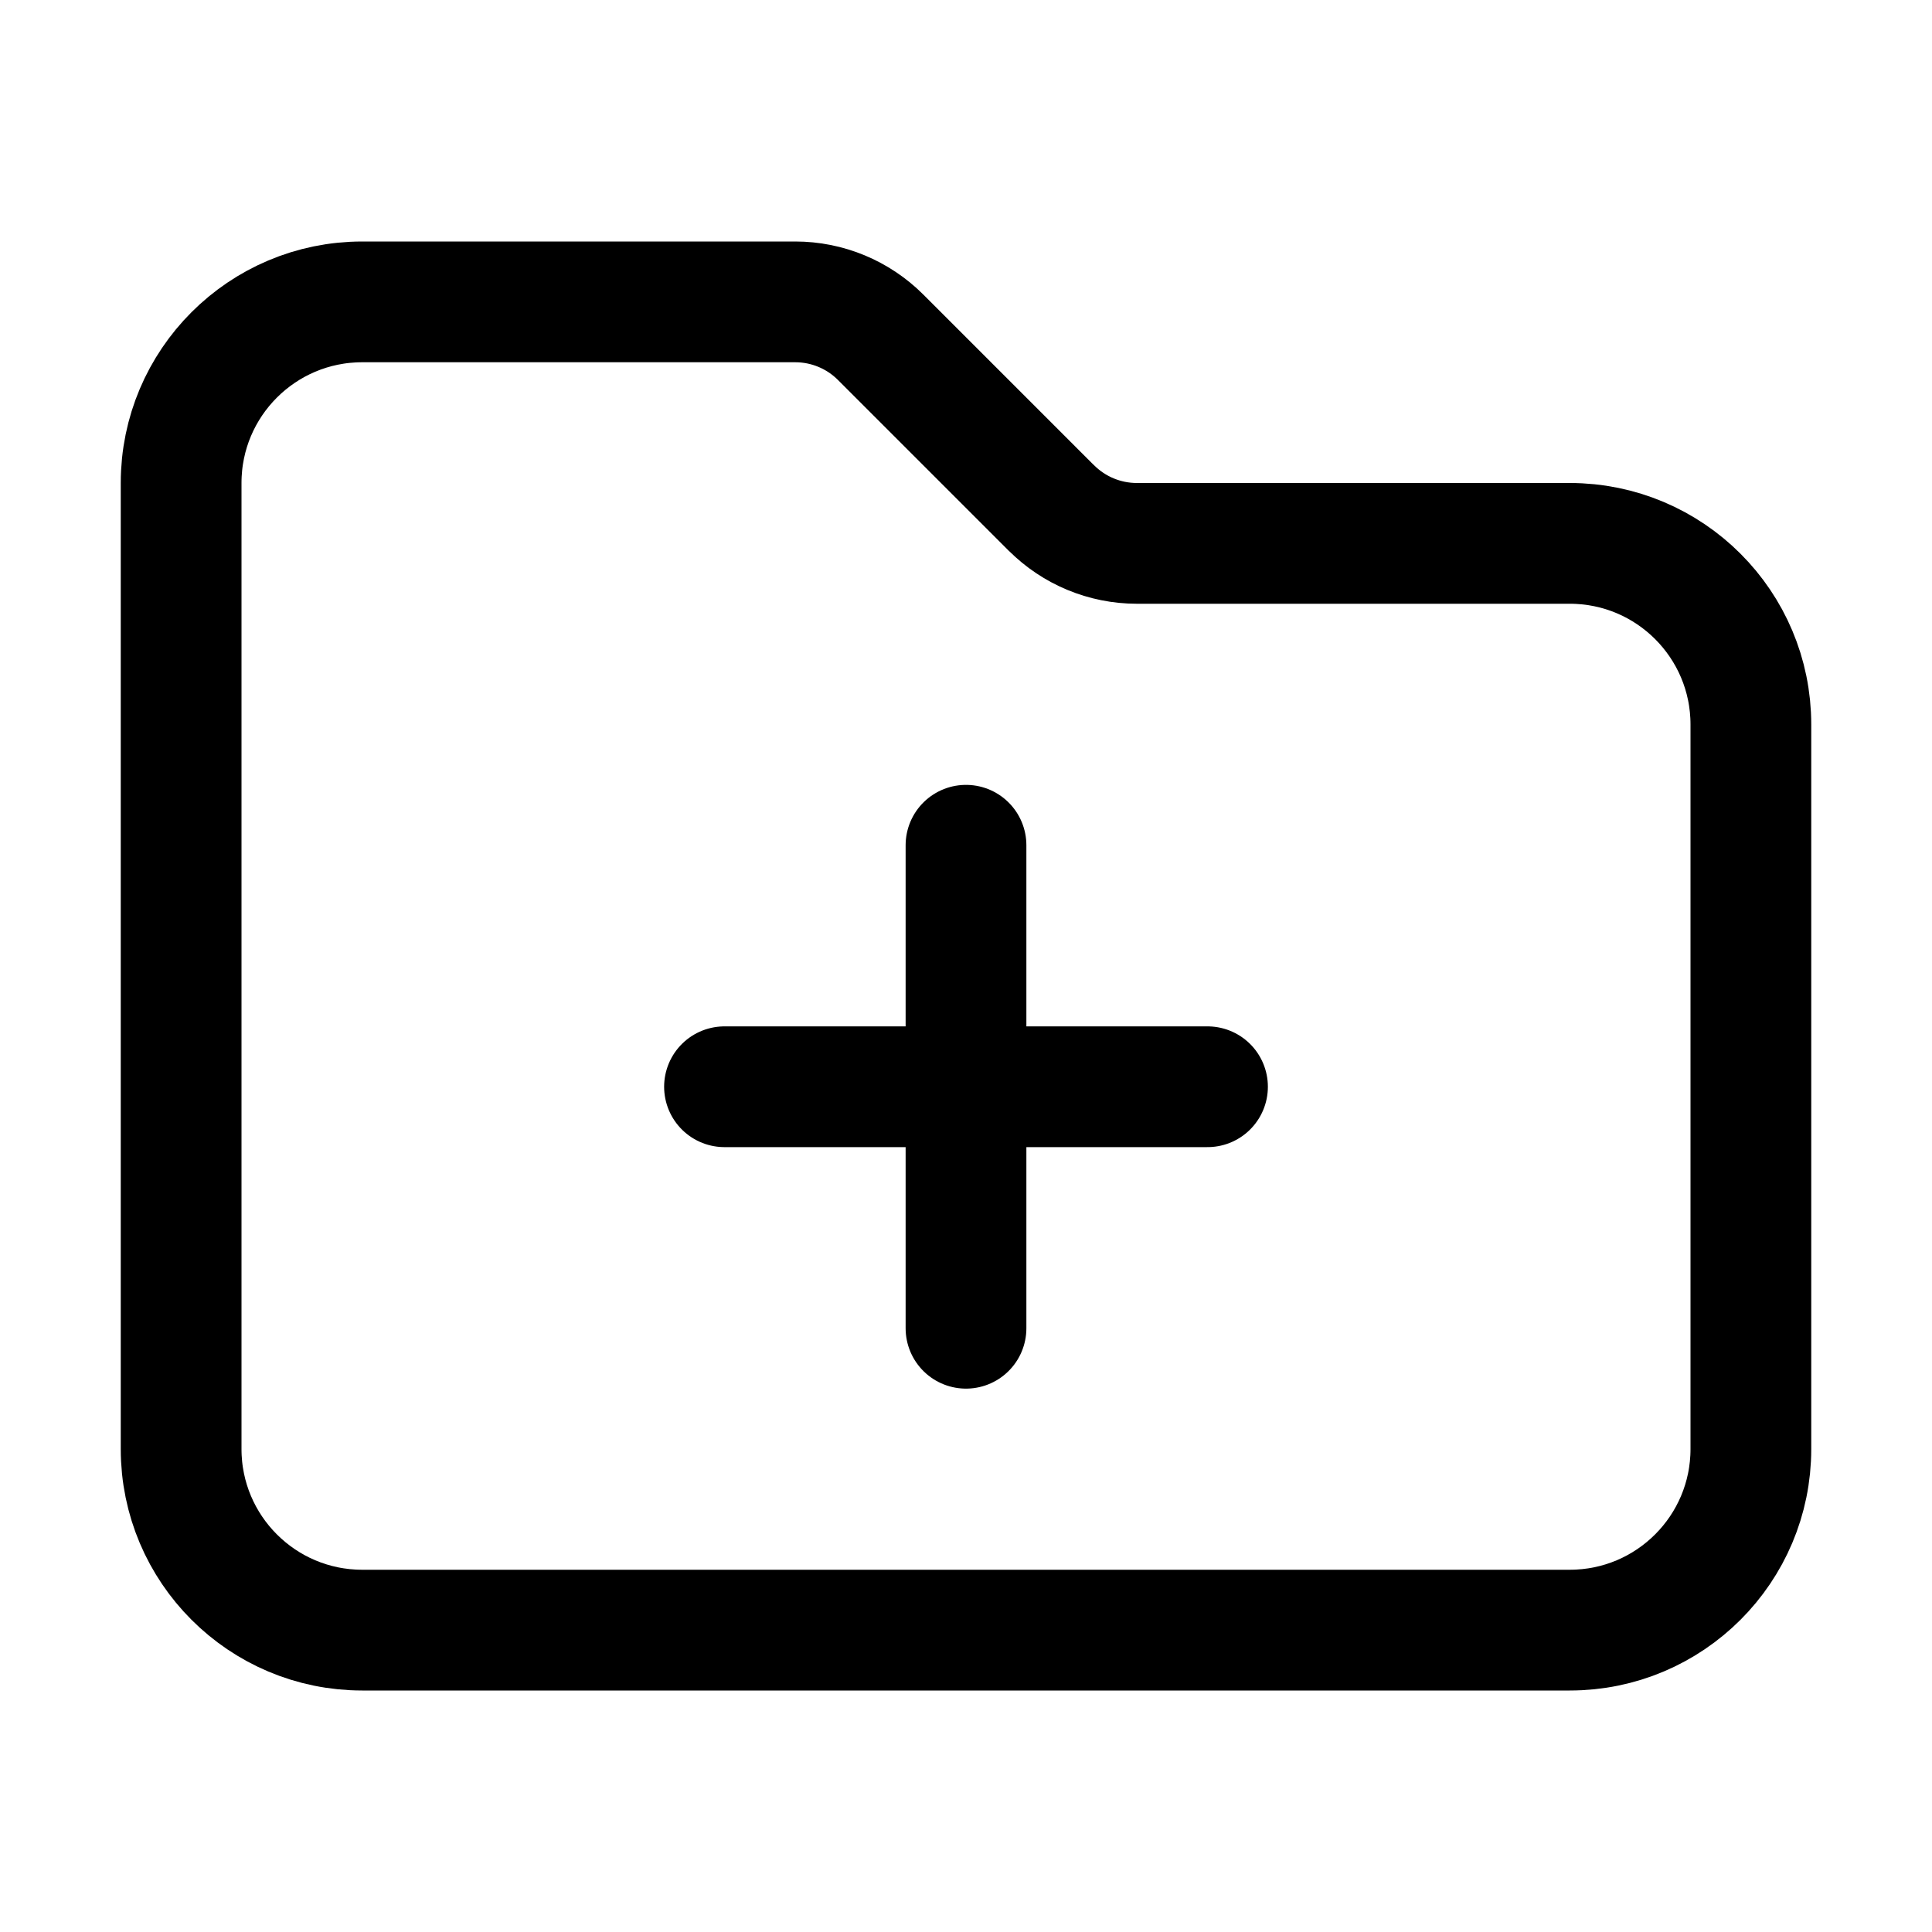
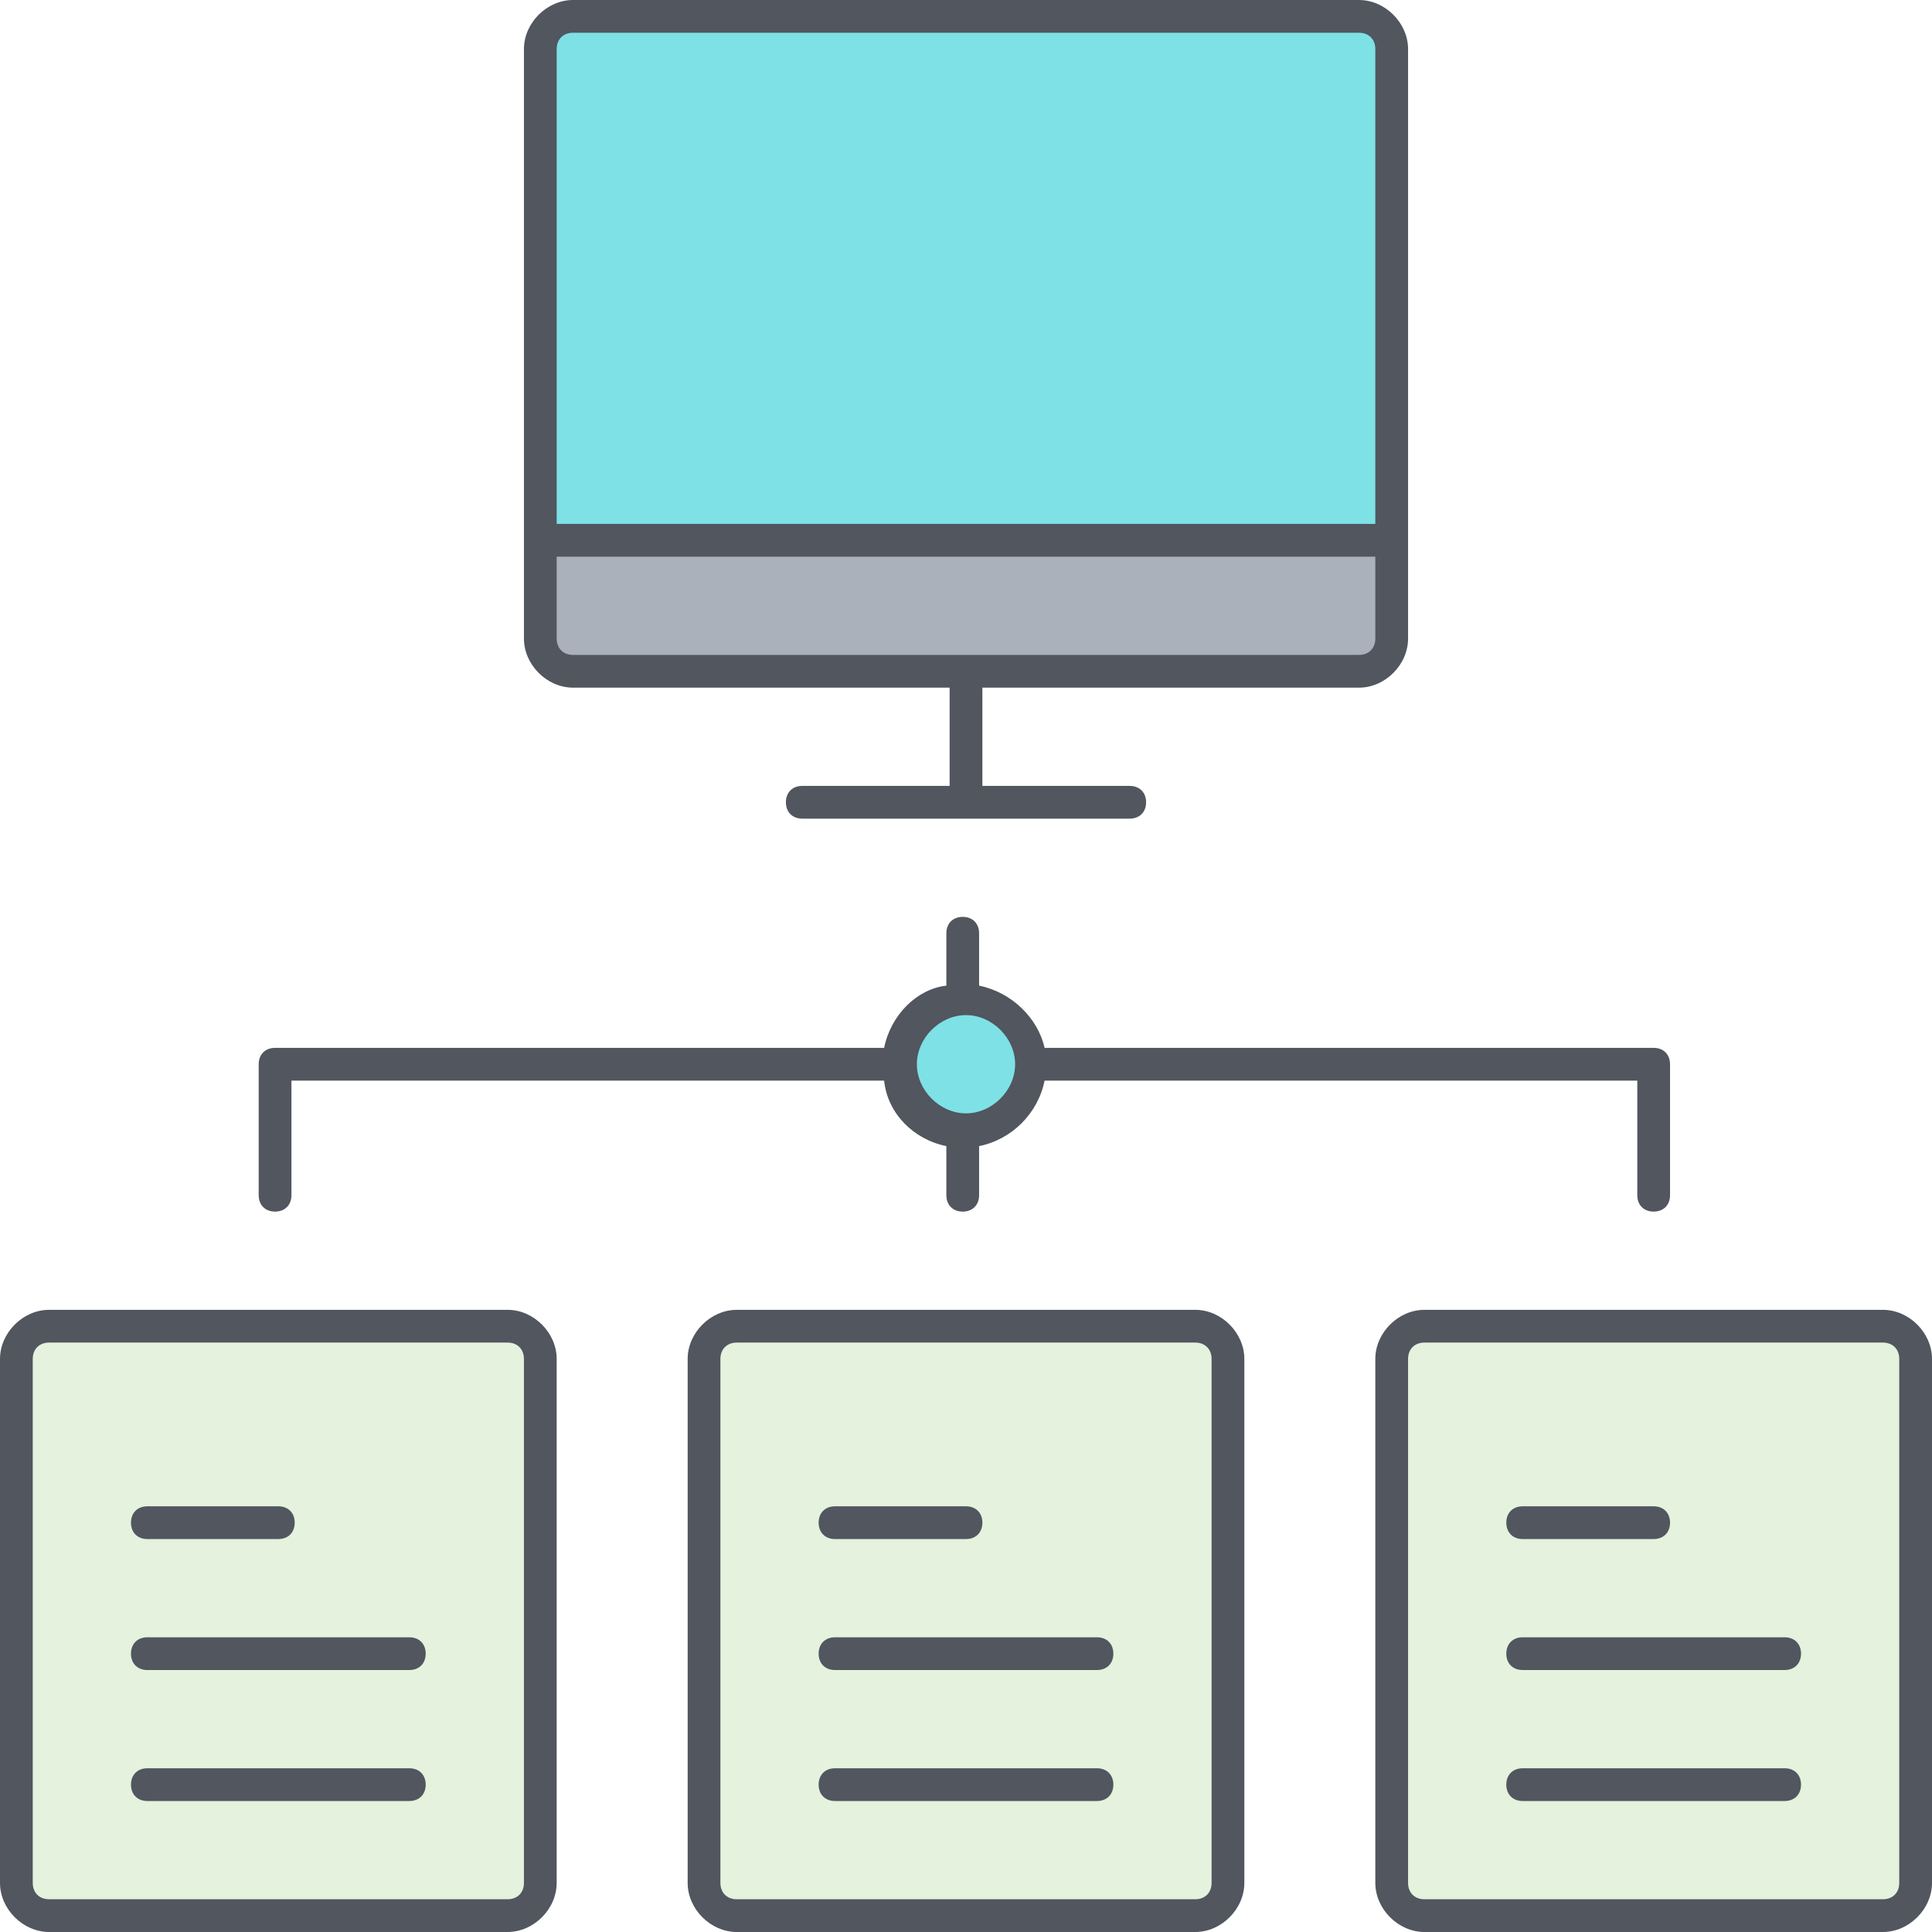
- <svg xmlns="http://www.w3.org/2000/svg" fill="none" viewBox="0 0 24 24" stroke-width="1.5" stroke="currentColor" class="size-6">
-   <path stroke-linecap="round" stroke-linejoin="round" d="M12 10.5v6m3-3H9m4.06-7.19-2.12-2.12a1.5 1.5 0 0 0-1.061-.44H4.5A2.25 2.25 0 0 0 2.25 6v12a2.25 2.25 0 0 0 2.25 2.25h15A2.25 2.25 0 0 0 21.75 18V9a2.25 2.25 0 0 0-2.25-2.25h-5.379a1.5 1.5 0 0 1-1.06-.44Z" />
+ <svg xmlns="http://www.w3.org/2000/svg" height="800px" width="800px" version="1.1" id="Layer_1" viewBox="0 0 503.467 503.467" xml:space="preserve">
+   <g transform="translate(1 1)">
+     <path style="fill:#E4F2DE;" d="M139.8,353.133v136.533c0,4.267-4.267,8.533-8.533,8.533H11.8c-4.267,0-8.533-4.267-8.533-8.533   V353.133c0-4.267,4.267-8.533,8.533-8.533h59.733h59.733C135.533,344.6,139.8,348.867,139.8,353.133z M319,353.133v136.533   c0,4.267-3.413,8.533-8.533,8.533H191c-5.12,0-8.533-4.267-8.533-8.533V353.133c0-4.267,3.413-8.533,8.533-8.533h59.733h59.733   C315.587,344.6,319,348.867,319,353.133z M498.2,353.133v136.533c0,4.267-3.413,8.533-8.533,8.533H370.2   c-5.12,0-8.533-4.267-8.533-8.533V353.133c0-4.267,3.413-8.533,8.533-8.533h59.733h59.733   C494.787,344.6,498.2,348.867,498.2,353.133z" />
+     <g>
+       <path style="fill:#7EE1E6;" d="M250.733,259.267c9.387,0,17.067,7.68,17.067,17.067s-7.68,17.067-17.067,17.067    c-9.387,0-17.067-7.68-17.067-17.067S241.347,259.267,250.733,259.267" />
+       <path style="fill:#7EE1E6;" d="M361.667,11.8v128H139.8v-128c0-4.267,4.267-8.533,8.533-8.533h204.8    C358.253,3.267,361.667,7.533,361.667,11.8" />
+     </g>
+     <path style="fill:#AAB1BA;" d="M361.667,165.4c0,4.267-3.413,8.533-8.533,8.533h-102.4h-102.4c-4.267,0-8.533-4.267-8.533-8.533   v-25.6h221.867V165.4z" />
+   </g>
+   <path style="fill:#51565F;" d="M490.667,503.467H371.2c-6.827,0-12.8-5.973-12.8-12.8V354.133c0-6.827,5.973-12.8,12.8-12.8h119.467  c6.827,0,12.8,5.973,12.8,12.8v136.533C503.467,497.493,497.493,503.467,490.667,503.467z M371.2,349.867  c-2.56,0-4.267,1.707-4.267,4.267v136.533c0,2.56,1.707,4.267,4.267,4.267h119.467c2.56,0,4.267-1.707,4.267-4.267V354.133  c0-2.56-1.707-4.267-4.267-4.267H371.2z M311.467,503.467H192c-6.827,0-12.8-5.973-12.8-12.8V354.133c0-6.827,5.973-12.8,12.8-12.8  h119.467c6.827,0,12.8,5.973,12.8,12.8v136.533C324.267,497.493,318.293,503.467,311.467,503.467z M192,349.867  c-2.56,0-4.267,1.707-4.267,4.267v136.533c0,2.56,1.707,4.267,4.267,4.267h119.467c2.56,0,4.267-1.707,4.267-4.267V354.133  c0-2.56-1.707-4.267-4.267-4.267H192z M132.267,503.467H12.8c-6.827,0-12.8-5.973-12.8-12.8V354.133c0-6.827,5.973-12.8,12.8-12.8  h119.467c6.827,0,12.8,5.973,12.8,12.8v136.533C145.067,497.493,139.093,503.467,132.267,503.467z M12.8,349.867  c-2.56,0-4.267,1.707-4.267,4.267v136.533c0,2.56,1.707,4.267,4.267,4.267h119.467c2.56,0,4.267-1.707,4.267-4.267V354.133  c0-2.56-1.707-4.267-4.267-4.267H12.8z M465.067,469.333H396.8c-2.56,0-4.267-1.707-4.267-4.267c0-2.56,1.707-4.267,4.267-4.267  h68.267c2.56,0,4.267,1.707,4.267,4.267C469.333,467.627,467.627,469.333,465.067,469.333z M285.867,469.333H217.6  c-2.56,0-4.267-1.707-4.267-4.267c0-2.56,1.707-4.267,4.267-4.267h68.267c2.56,0,4.267,1.707,4.267,4.267  C290.133,467.627,288.427,469.333,285.867,469.333z M106.667,469.333H38.4c-2.56,0-4.267-1.707-4.267-4.267  c0-2.56,1.707-4.267,4.267-4.267h68.267c2.56,0,4.267,1.707,4.267,4.267C110.933,467.627,109.227,469.333,106.667,469.333z   M465.067,435.2H396.8c-2.56,0-4.267-1.707-4.267-4.267c0-2.56,1.707-4.267,4.267-4.267h68.267c2.56,0,4.267,1.707,4.267,4.267  C469.333,433.493,467.627,435.2,465.067,435.2z M285.867,435.2H217.6c-2.56,0-4.267-1.707-4.267-4.267  c0-2.56,1.707-4.267,4.267-4.267h68.267c2.56,0,4.267,1.707,4.267,4.267C290.133,433.493,288.427,435.2,285.867,435.2z   M106.667,435.2H38.4c-2.56,0-4.267-1.707-4.267-4.267c0-2.56,1.707-4.267,4.267-4.267h68.267c2.56,0,4.267,1.707,4.267,4.267  C110.933,433.493,109.227,435.2,106.667,435.2z M430.933,401.067H396.8c-2.56,0-4.267-1.707-4.267-4.267s1.707-4.267,4.267-4.267  h34.133c2.56,0,4.267,1.707,4.267,4.267S433.493,401.067,430.933,401.067z M251.733,401.067H217.6c-2.56,0-4.267-1.707-4.267-4.267  s1.707-4.267,4.267-4.267h34.133c2.56,0,4.267,1.707,4.267,4.267S254.293,401.067,251.733,401.067z M72.533,401.067H38.4  c-2.56,0-4.267-1.707-4.267-4.267s1.707-4.267,4.267-4.267h34.133c2.56,0,4.267,1.707,4.267,4.267S75.093,401.067,72.533,401.067z   M430.933,315.733c-2.56,0-4.267-1.707-4.267-4.267V281.6H272.213c-1.707,8.533-8.533,15.36-17.067,17.067v12.8  c0,2.56-1.707,4.267-4.267,4.267s-4.267-1.707-4.267-4.267v-12.8c-8.533-1.707-15.36-8.533-16.213-17.067H75.947v29.867  c0,2.56-1.707,4.267-4.267,4.267c-2.56,0-4.267-1.707-4.267-4.267v-34.133c0-2.56,1.707-4.267,4.267-4.267H230.4  c1.707-8.533,8.533-15.36,16.213-16.213V243.2c0-2.56,1.707-4.267,4.267-4.267s4.267,1.707,4.267,4.267v13.653  c8.533,1.707,15.36,8.533,17.067,16.213h158.72c2.56,0,4.267,1.707,4.267,4.267v34.133  C435.2,314.027,433.493,315.733,430.933,315.733z M251.733,264.533c-6.827,0-12.8,5.973-12.8,12.8s5.973,12.8,12.8,12.8  c6.827,0,12.8-5.973,12.8-12.8S258.56,264.533,251.733,264.533z M294.4,213.333h-85.333c-2.56,0-4.267-1.707-4.267-4.267  c0-2.56,1.707-4.267,4.267-4.267h38.4v-25.6h-98.133c-6.827,0-12.8-5.973-12.8-12.8V12.8c0-6.827,5.973-12.8,12.8-12.8h204.8  c6.827,0,12.8,5.973,12.8,12.8v153.6c0,6.827-5.973,12.8-12.8,12.8H256v25.6h38.4c2.56,0,4.267,1.707,4.267,4.267  C298.667,211.627,296.96,213.333,294.4,213.333z M145.067,145.067V166.4c0,2.56,1.707,4.267,4.267,4.267h204.8  c2.56,0,4.267-1.707,4.267-4.267v-21.333H145.067z M145.067,136.533H358.4V12.8c0-2.56-1.707-4.267-4.267-4.267h-204.8  c-2.56,0-4.267,1.707-4.267,4.267V136.533z" />
</svg>
